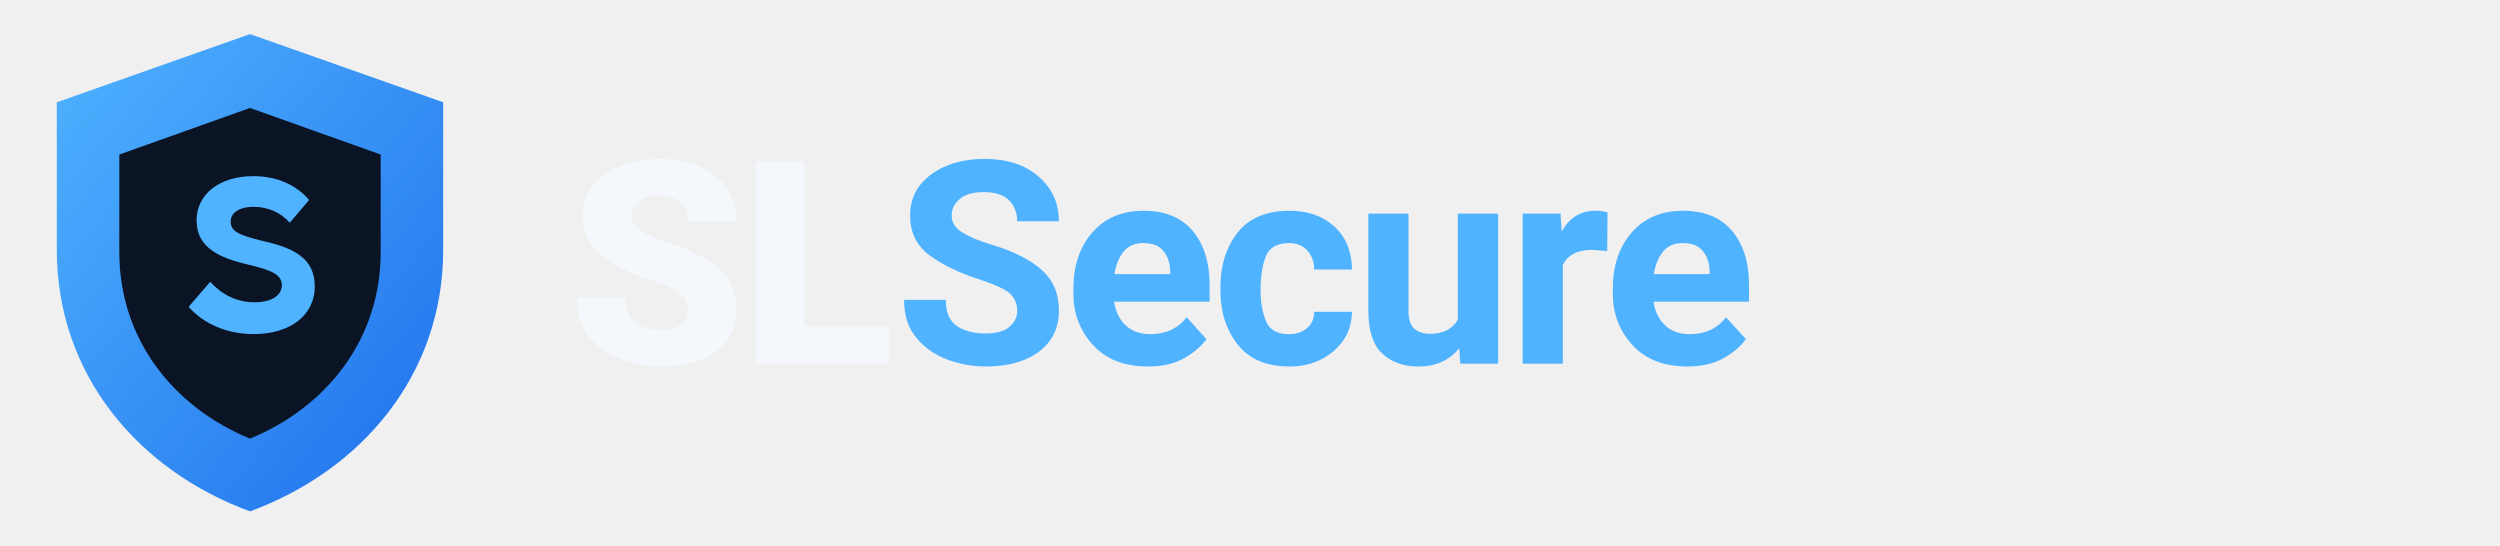
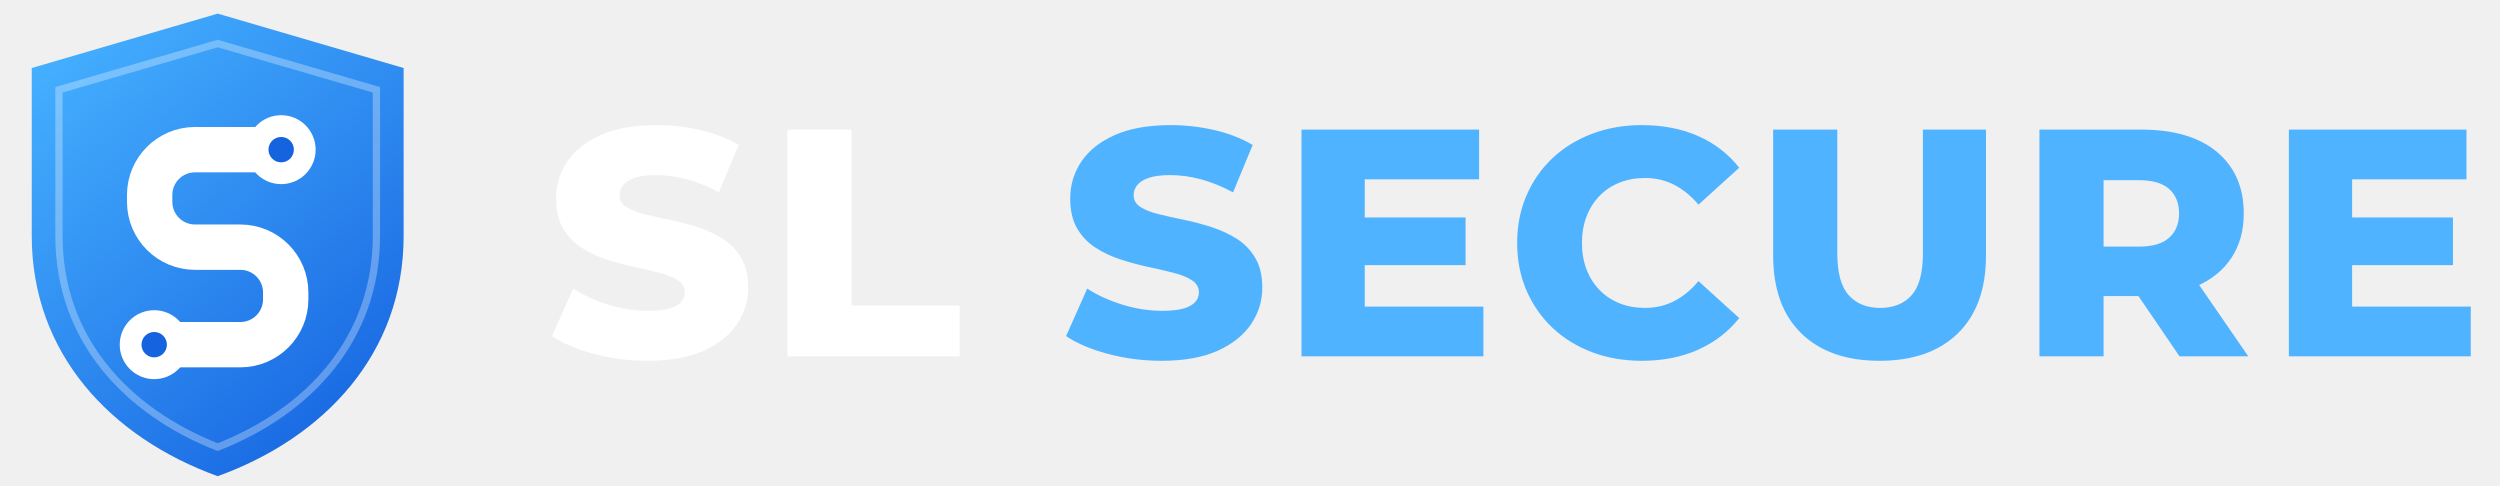
- <svg xmlns="http://www.w3.org/2000/svg" viewBox="0 0 220 48" role="img" aria-label="SL Secure">
-   <defs>
-     <linearGradient id="g" x1="0" y1="0" x2="1" y2="1">
-       <stop offset="0" stop-color="#4FB3FF" />
-       <stop offset="1" stop-color="#1F6FEB" />
-     </linearGradient>
-   </defs>
-   <path d="M22 3 39 9v13c0 11-7.2 19.4-17 23C12.2 41.4 5 33 5 22V9z" fill="url(#g)" />
-   <path d="M22 9.5 33.5 13.6v8.6c0 7.6-4.7 13.6-11.5 16.4C15.2 35.8 10.5 29.8 10.5 22.2v-8.6z" fill="#0B1424" />
-   <path d="M27.2 17.6c-1.1-1.3-2.8-2.1-4.9-2.1-3 0-5 1.6-5 3.9 0 2.4 2 3.3 4.6 3.9 2.1.5 2.9.9 2.9 1.8s-.9 1.5-2.4 1.5c-1.6 0-2.9-.7-3.9-1.8l-1.9 2.2c1.3 1.5 3.4 2.4 5.7 2.4 3.3 0 5.4-1.7 5.4-4.2 0-2.5-1.9-3.4-4.6-4-2-.5-2.8-.8-2.8-1.7 0-.8.8-1.3 2-1.3 1.3 0 2.4.5 3.2 1.4z" fill="#4FB3FF" />
-   <text x="50" y="32" font-family="-apple-system,BlinkMacSystemFont,'Segoe UI',Roboto,Helvetica,Arial,sans-serif" font-size="25" font-weight="800" fill="#F4F7FB" letter-spacing="-0.5">SL<tspan fill="#4FB3FF" font-weight="600"> Secure</tspan>
-   </text>
+ <svg xmlns="http://www.w3.org/2000/svg" viewBox="0 0 308.7 60" role="img" aria-label="SL Secure">
+   <g transform="scale(0.56)">
+     <defs>
+       <linearGradient id="slcd" x1="0.15" y1="0" x2="0.85" y2="1">
+         <stop offset="0" stop-color="#45B0FF" />
+         <stop offset="1" stop-color="#1663E0" />
+       </linearGradient>
+     </defs>
+     <path d="M48 3 L89 15 V52 C89 78 71.5 96.5 48 105 C24.5 96.5 7 78 7 52 V15 Z" fill="url(#slcd)" />
+     <path d="M48 9.6 L83 19.8 V52 C83 74.6 68.3 90.6 48 98.6 C27.7 90.6 13 74.6 13 52 V19.8 Z" fill="none" stroke="#FFFFFF" stroke-opacity=".3" stroke-width="1.6" />
+     <path d="M62 33 H43 A10 10 0 0 0 33 43 V44.5 A10 10 0 0 0 43 54.5 H53 A10 10 0 0 1 63 64.5 V66 A10 10 0 0 1 53 76 H34" fill="none" stroke="#FFFFFF" stroke-width="10" stroke-linejoin="round" />
+     <circle cx="62" cy="33" r="7.6" fill="#FFFFFF" />
+     <circle cx="34" cy="76" r="7.6" fill="#FFFFFF" />
+     <circle cx="62" cy="33" r="2.8" fill="#1663E0" />
+     <circle cx="34" cy="76" r="2.8" fill="#1663E0" />
+   </g>
+   <path fill="#FFFFFF" d="M79.95 44.55Q76.52 44.55 73.34 43.7Q70.16 42.85 68.16 41.5L70.77 35.64Q72.66 36.86 75.12 37.62Q77.59 38.38 80.01 38.38Q81.67 38.38 82.65 38.1Q83.64 37.81 84.1 37.3Q84.56 36.78 84.56 36.11Q84.56 35.16 83.69 34.6Q82.83 34.04 81.41 33.68Q80 33.32 78.31 32.96Q76.62 32.6 74.92 32.05Q73.22 31.5 71.81 30.59Q70.4 29.69 69.53 28.22Q68.67 26.74 68.67 24.5Q68.67 22.01 70.04 19.96Q71.41 17.91 74.17 16.68Q76.93 15.45 81.07 15.45Q83.8 15.45 86.46 16.06Q89.12 16.67 91.2 17.9L88.78 23.75Q86.77 22.67 84.82 22.14Q82.86 21.62 81.01 21.62Q79.37 21.62 78.37 21.96Q77.37 22.3 76.94 22.86Q76.5 23.42 76.5 24.11Q76.5 25.03 77.36 25.57Q78.23 26.12 79.64 26.46Q81.05 26.8 82.75 27.15Q84.45 27.5 86.14 28.05Q87.83 28.6 89.25 29.49Q90.66 30.39 91.52 31.85Q92.39 33.31 92.39 35.51Q92.39 37.96 91.01 40.01Q89.63 42.06 86.88 43.31Q84.13 44.55 79.95 44.55ZM97.23 44.0V16.0H105.15V37.72H118.5V44.0Z" />
+   <path fill="#4FB3FF" d="M143.43 44.55Q140 44.55 136.82 43.7Q133.64 42.85 131.64 41.5L134.25 35.64Q136.14 36.86 138.6 37.62Q141.07 38.38 143.49 38.38Q145.15 38.38 146.13 38.1Q147.12 37.81 147.58 37.3Q148.04 36.78 148.04 36.11Q148.04 35.16 147.17 34.6Q146.31 34.04 144.89 33.68Q143.48 33.32 141.79 32.96Q140.1 32.6 138.4 32.05Q136.7 31.5 135.29 30.59Q133.88 29.69 133.01 28.22Q132.15 26.74 132.15 24.5Q132.15 22.01 133.52 19.96Q134.89 17.91 137.65 16.68Q140.41 15.45 144.55 15.45Q147.28 15.45 149.94 16.06Q152.6 16.67 154.68 17.9L152.26 23.75Q150.25 22.67 148.3 22.14Q146.34 21.62 144.49 21.62Q142.85 21.62 141.85 21.96Q140.85 22.3 140.42 22.86Q139.98 23.42 139.98 24.11Q139.98 25.03 140.84 25.57Q141.71 26.12 143.12 26.46Q144.53 26.8 146.23 27.15Q147.93 27.5 149.62 28.05Q151.31 28.6 152.73 29.49Q154.14 30.39 155 31.85Q155.87 33.31 155.87 35.51Q155.87 37.96 154.49 40.01Q153.11 42.06 150.36 43.31Q147.61 44.55 143.43 44.55ZM160.71 44.0V16.0H182.64V22.14H168.52V37.86H183.17V44.0ZM167.97 32.74V26.85H180.97V32.74ZM202.72 44.55Q199.41 44.55 196.59 43.49Q193.78 42.43 191.71 40.48Q189.64 38.53 188.49 35.86Q187.34 33.2 187.34 30.0Q187.34 26.8 188.49 24.14Q189.64 21.47 191.71 19.52Q193.79 17.57 196.61 16.51Q199.42 15.45 202.73 15.45Q206.61 15.45 209.67 16.79Q212.73 18.14 214.76 20.71L209.73 25.27Q208.39 23.68 206.75 22.83Q205.12 21.98 203.13 21.98Q201.4 21.98 199.97 22.55Q198.55 23.12 197.52 24.18Q196.48 25.24 195.91 26.72Q195.34 28.2 195.34 30.0Q195.34 31.8 195.91 33.28Q196.48 34.76 197.52 35.82Q198.55 36.88 199.97 37.45Q201.4 38.02 203.13 38.02Q205.12 38.02 206.75 37.17Q208.39 36.32 209.73 34.71L214.76 39.28Q212.73 41.82 209.67 43.19Q206.61 44.55 202.72 44.55ZM232.09 44.55Q225.9 44.55 222.42 41.16Q218.95 37.77 218.95 31.54V16.0H226.87V31.29Q226.87 34.89 228.28 36.45Q229.69 38.02 232.16 38.02Q234.65 38.02 236.05 36.45Q237.44 34.89 237.44 31.29V16.0H245.23V31.54Q245.23 37.77 241.76 41.16Q238.28 44.55 232.09 44.55ZM251.83 44.0V16.0H264.32Q270.47 16.0 273.76 18.77Q277.06 21.54 277.06 26.35Q277.06 29.53 275.55 31.82Q274.03 34.12 271.24 35.34Q268.45 36.56 264.6 36.56H256.22L259.75 33.23V44.0ZM269.13 44.0 262.18 33.81H270.6L277.62 44.0ZM259.75 34.1 256.22 30.45H264.14Q266.62 30.45 267.84 29.36Q269.07 28.27 269.07 26.35Q269.07 24.42 267.84 23.33Q266.62 22.25 264.14 22.25H256.22L259.75 18.59ZM282.63 44.0V16.0H304.56V22.14H290.44V37.86H305.09V44.0ZM289.89 32.74V26.85H302.89V32.74Z" />
</svg>
